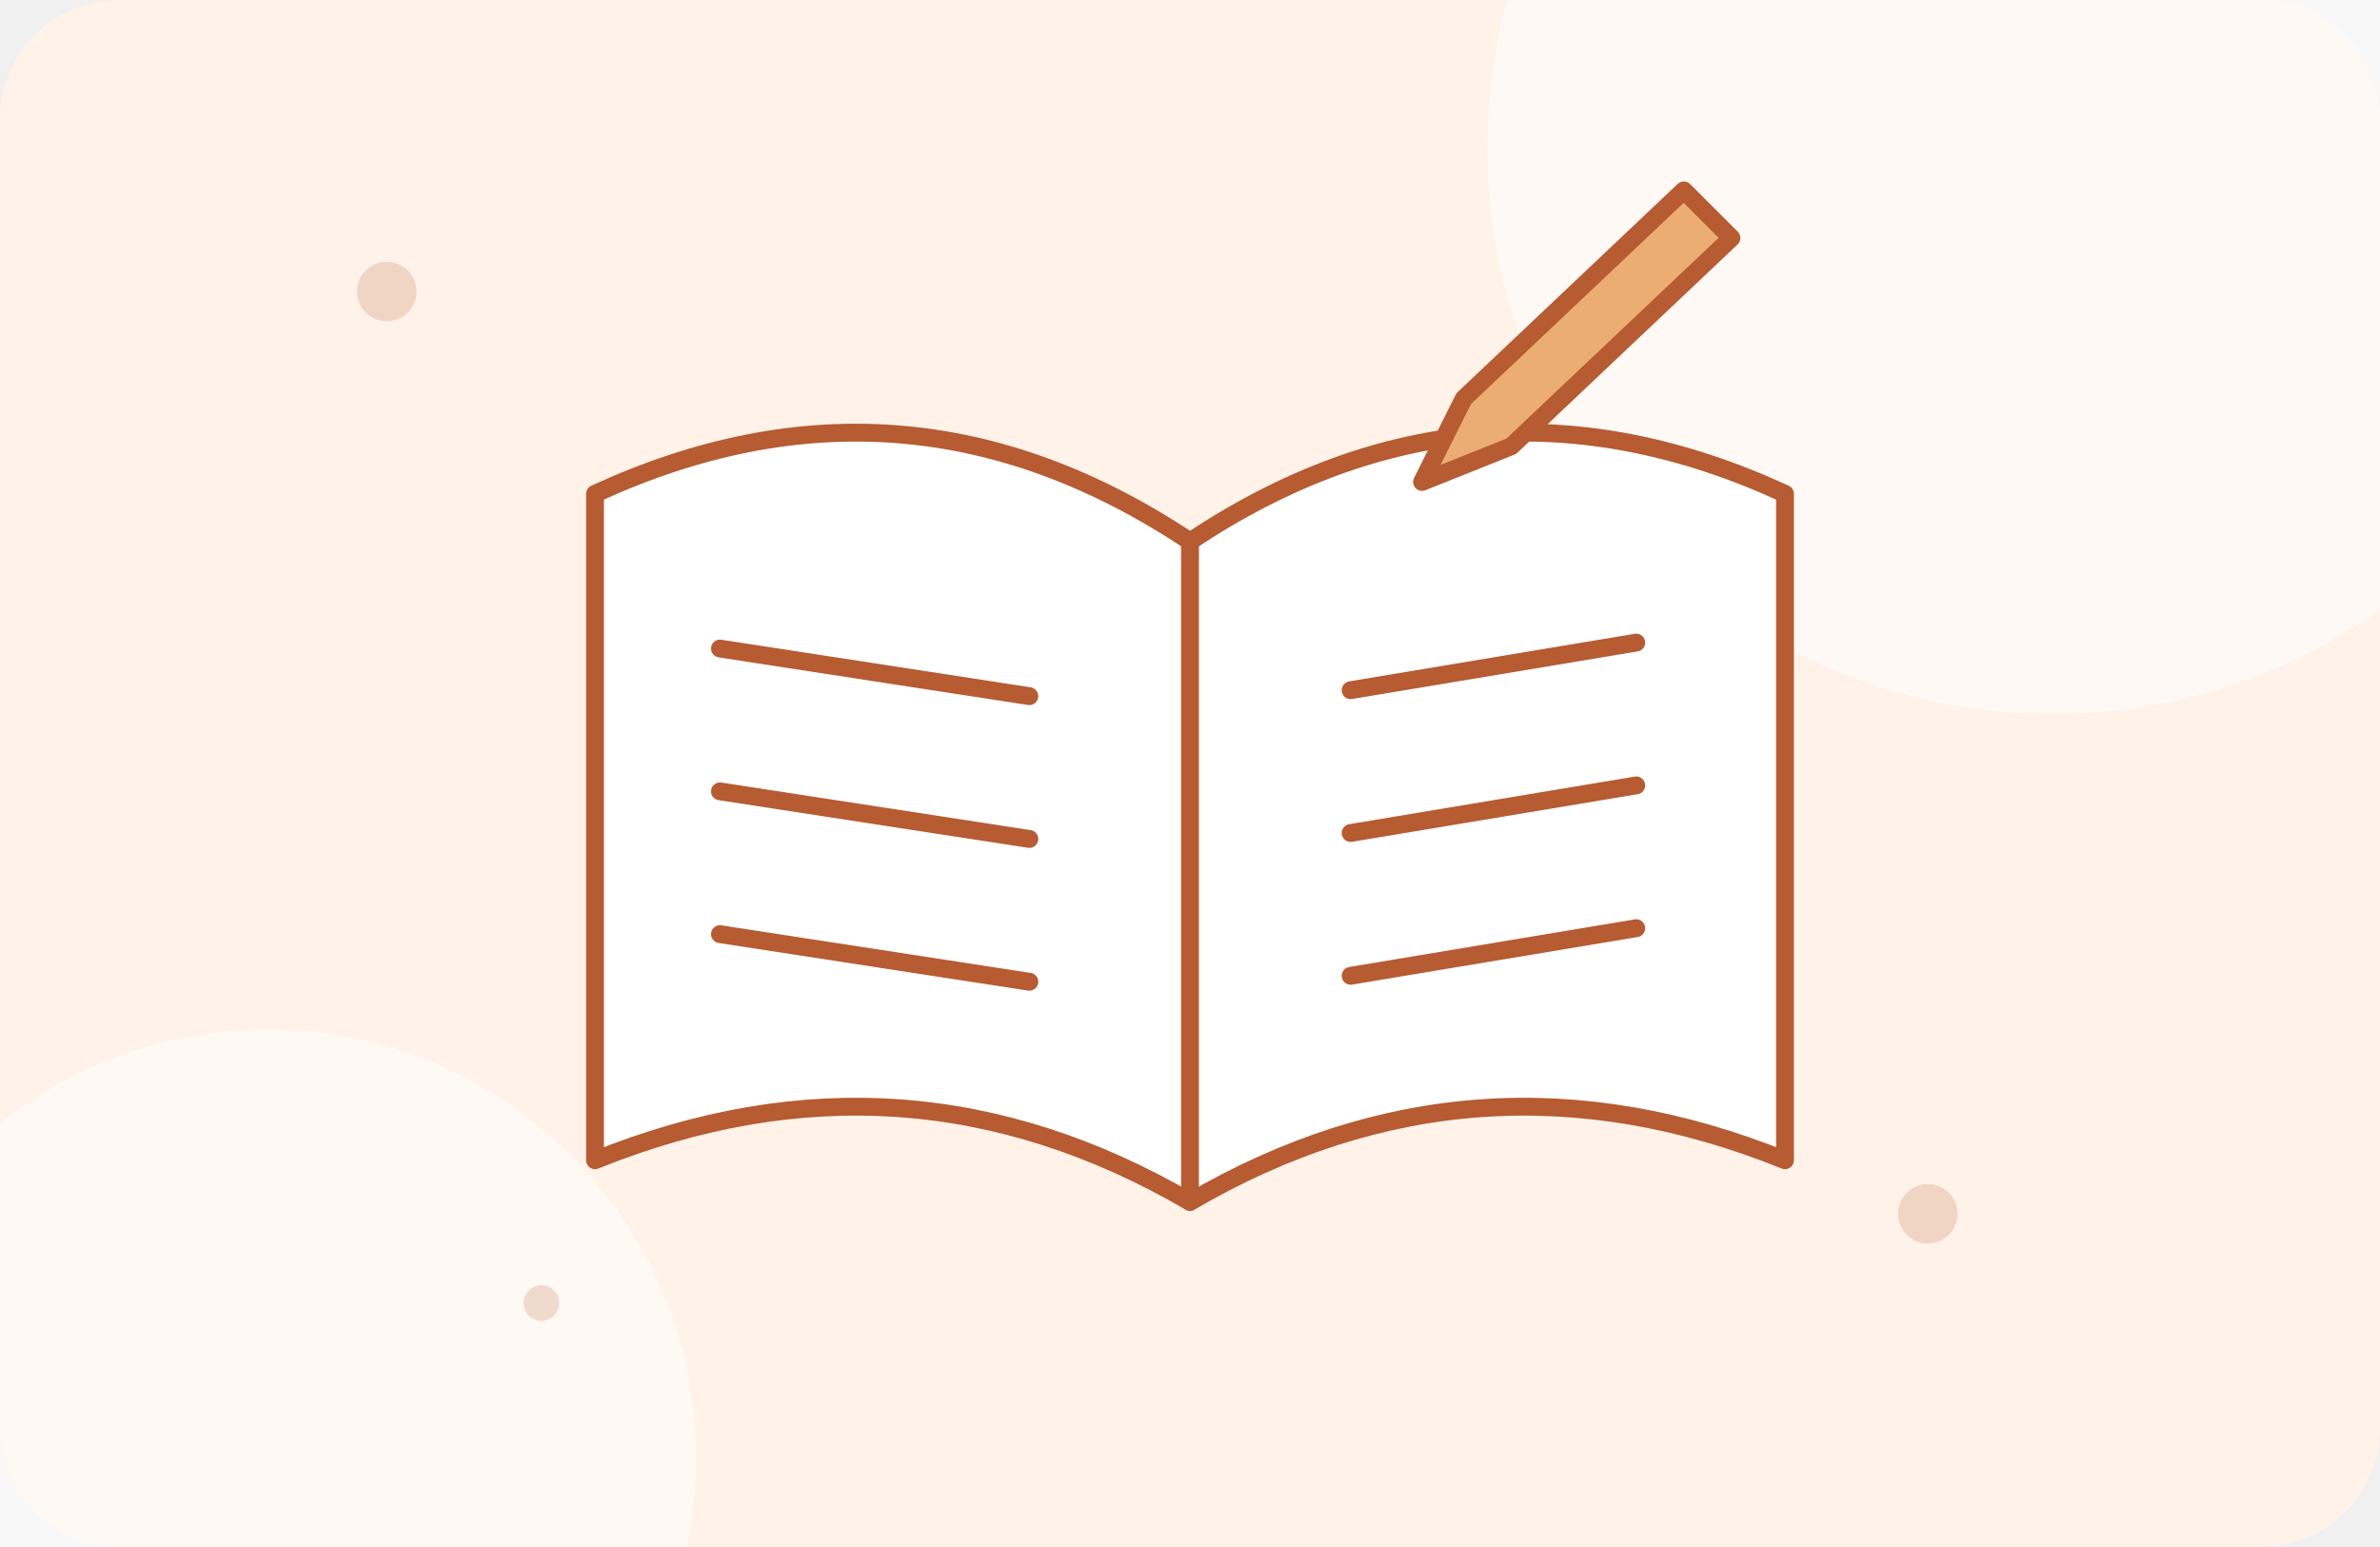
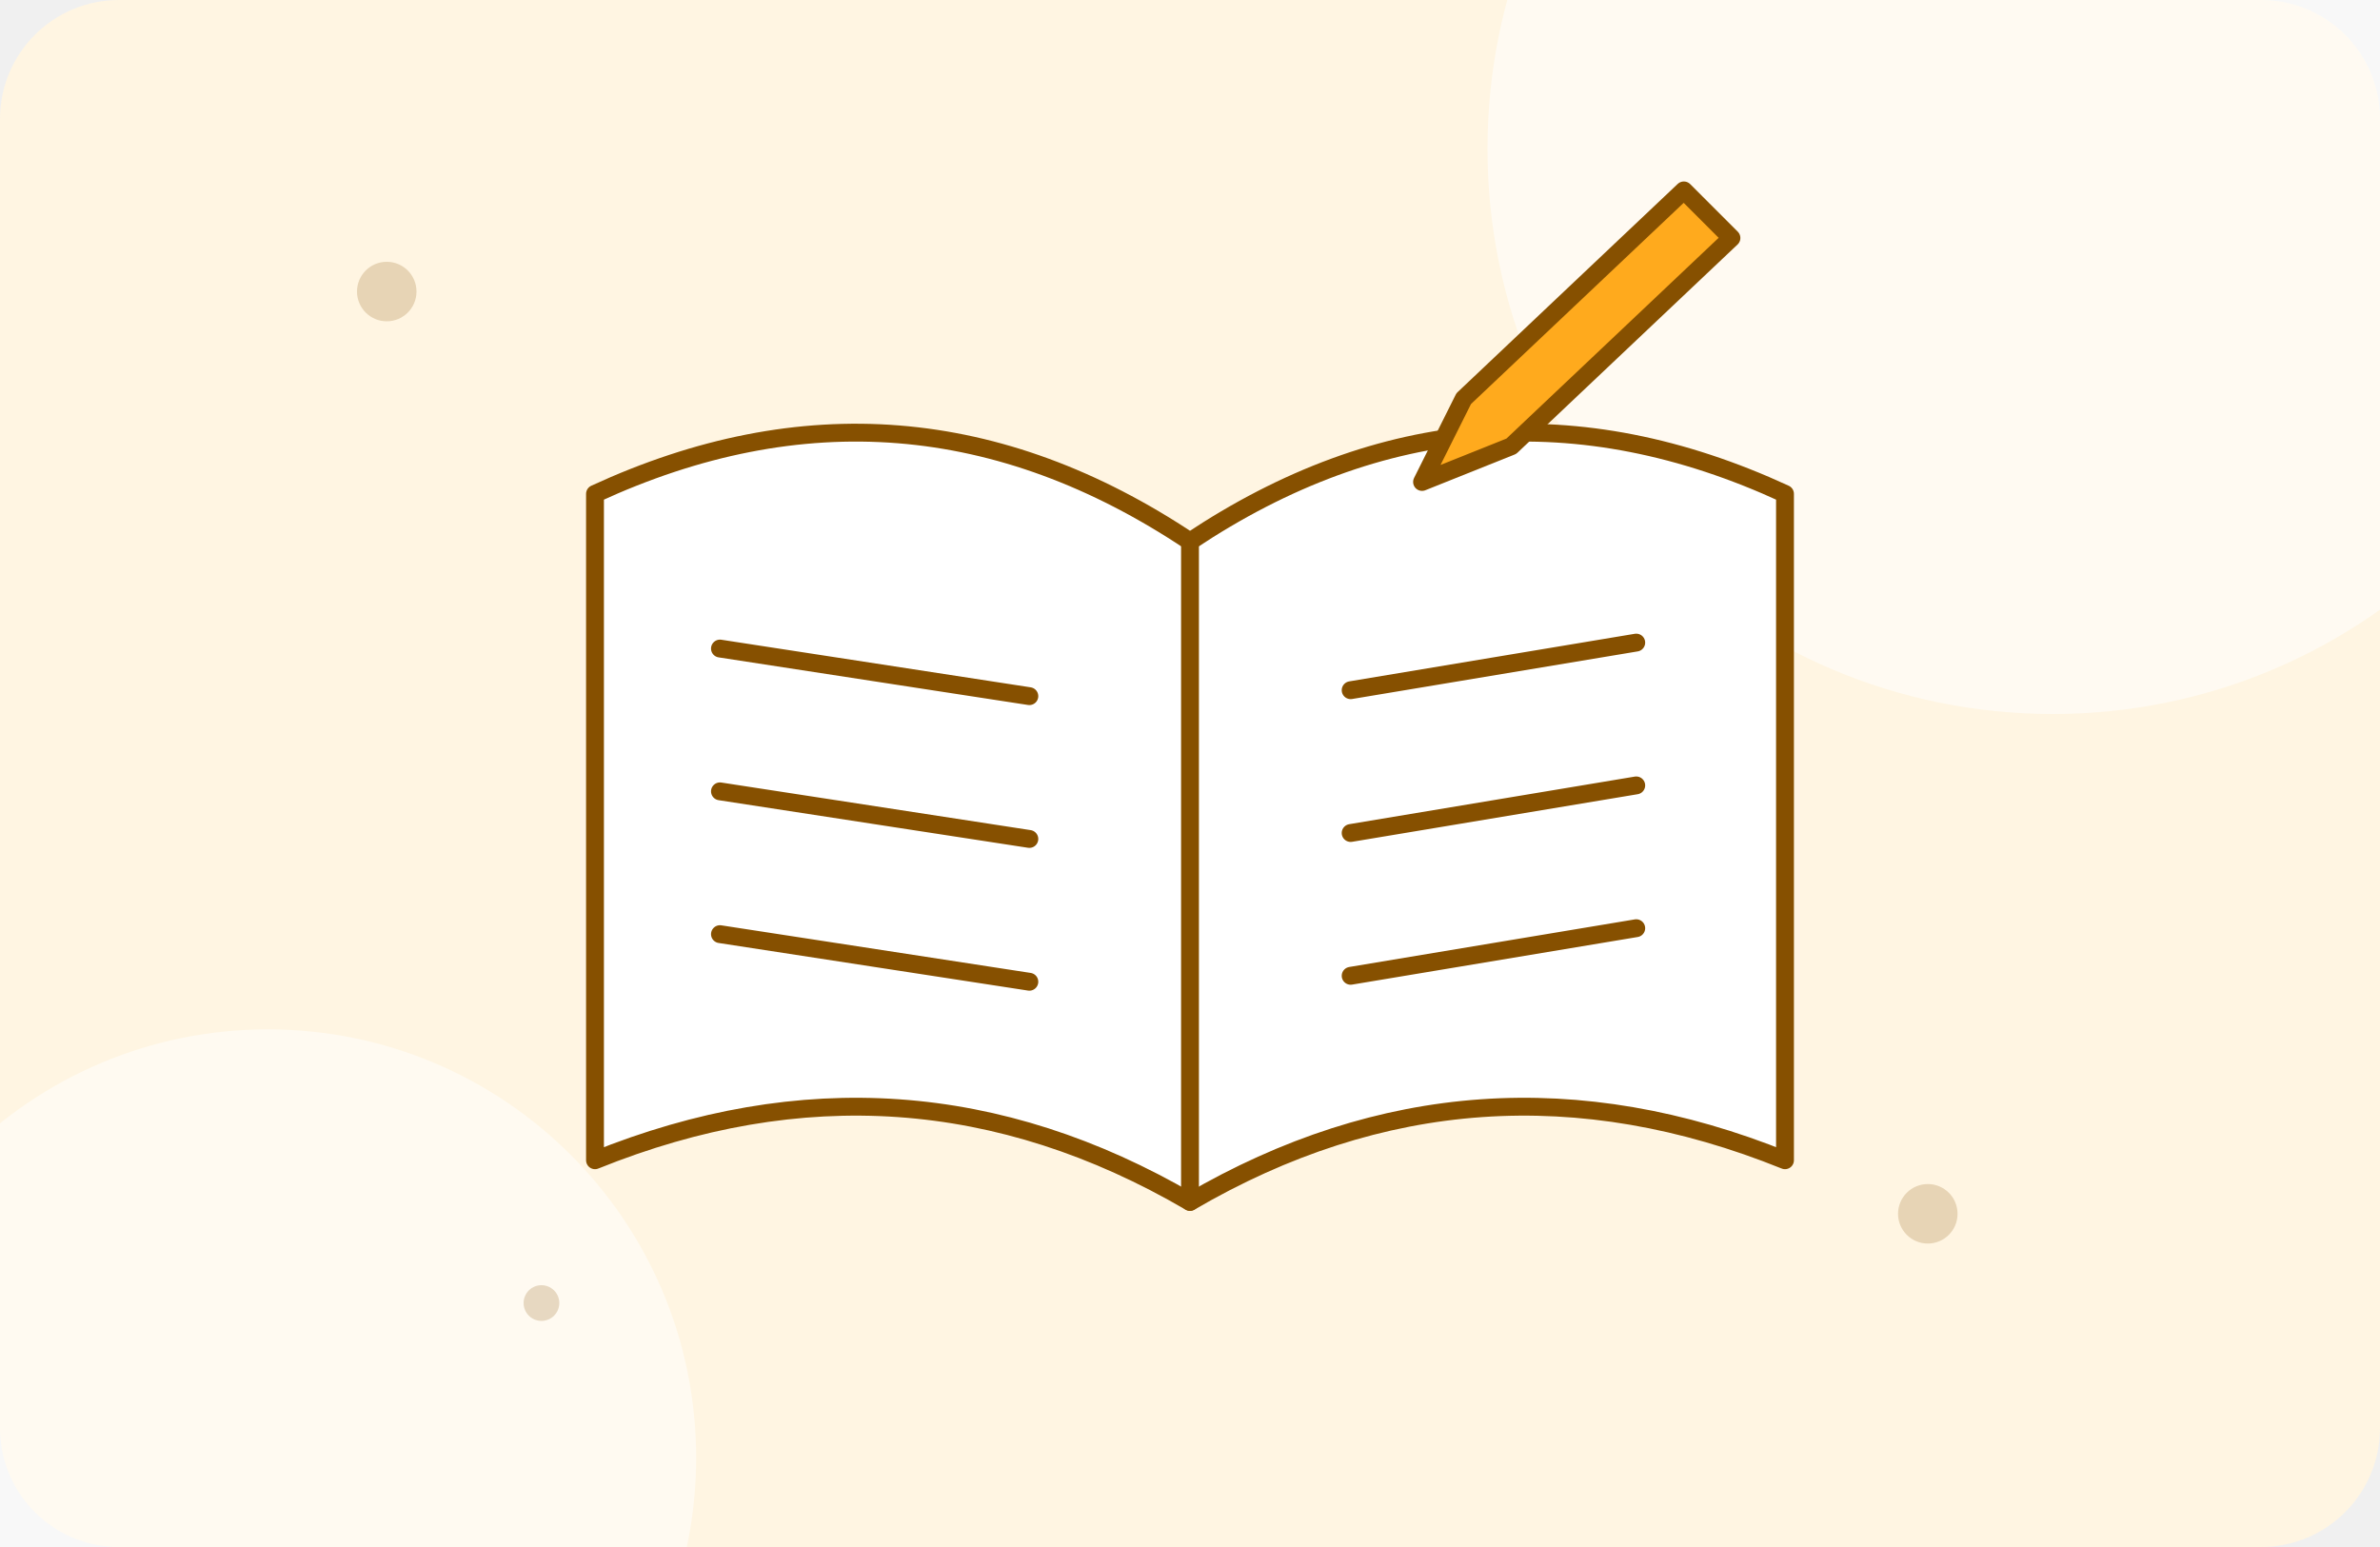
<svg xmlns="http://www.w3.org/2000/svg" viewBox="0 0 400 260" fill="none">
-   <rect width="400" height="260" rx="20" fill="#fff2e9" />
+   <rect width="400" height="260" rx="20" fill="#FFF5E2" />
  <circle cx="345" cy="25" r="95" fill="white" opacity=".55" />
  <circle cx="45" cy="245" r="72" fill="white" opacity=".5" />
-   <g stroke="#b65b32" stroke-width="3" stroke-linecap="round" stroke-linejoin="round" font-family="Georgia,serif">
+   <g stroke="#865000" stroke-width="3" stroke-linecap="round" stroke-linejoin="round" font-family="Georgia,serif">
    <path d="M200 91q-48-32-100-8v112q52-21 100 7 48-28 100-7V83q-52-24-100 8Z" fill="#fff" />
    <path d="M200 91v111m-79-93 52 8m-52 16 52 8m-52 16 52 8m54-49 48-8m-48 32 48-8m-48 32 48-8" />
-     <path d="m246 67 37-35 8 8-37 35-15 6Z" fill="#ebad73" />
+     <path d="m246 67 37-35 8 8-37 35-15 6Z" fill="#FFAA1D" />
  </g>
-   <g fill="#b65b32" opacity=".2">
+   <g fill="#865000" opacity=".2">
    <circle cx="65" cy="49" r="5" />
    <circle cx="324" cy="204" r="5" />
    <circle cx="91" cy="219" r="3" />
  </g>
</svg>
